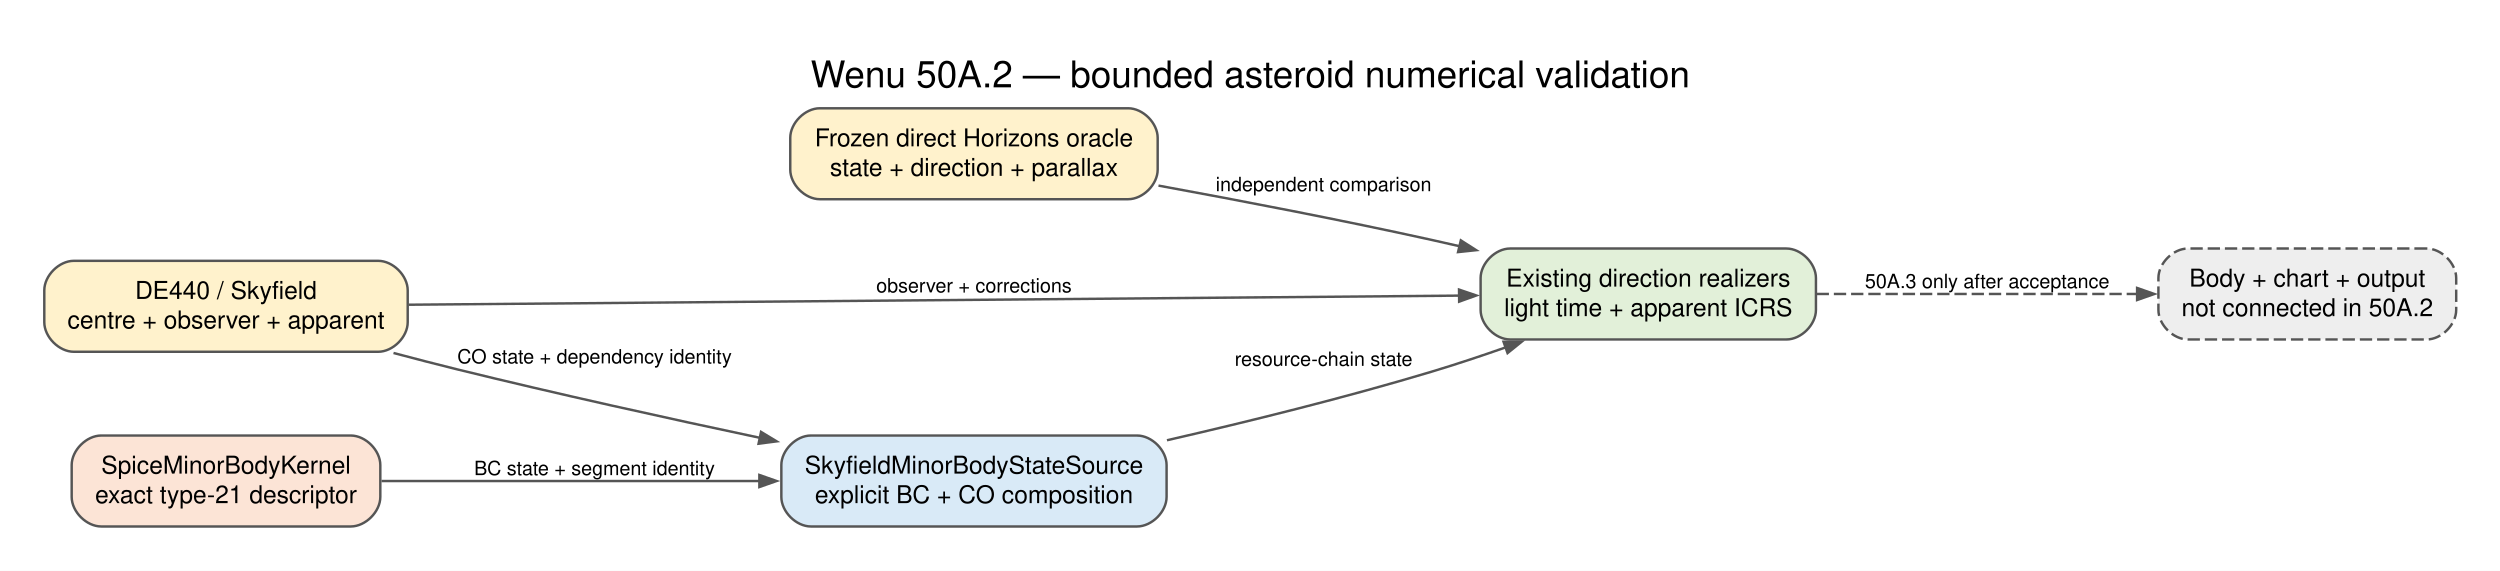
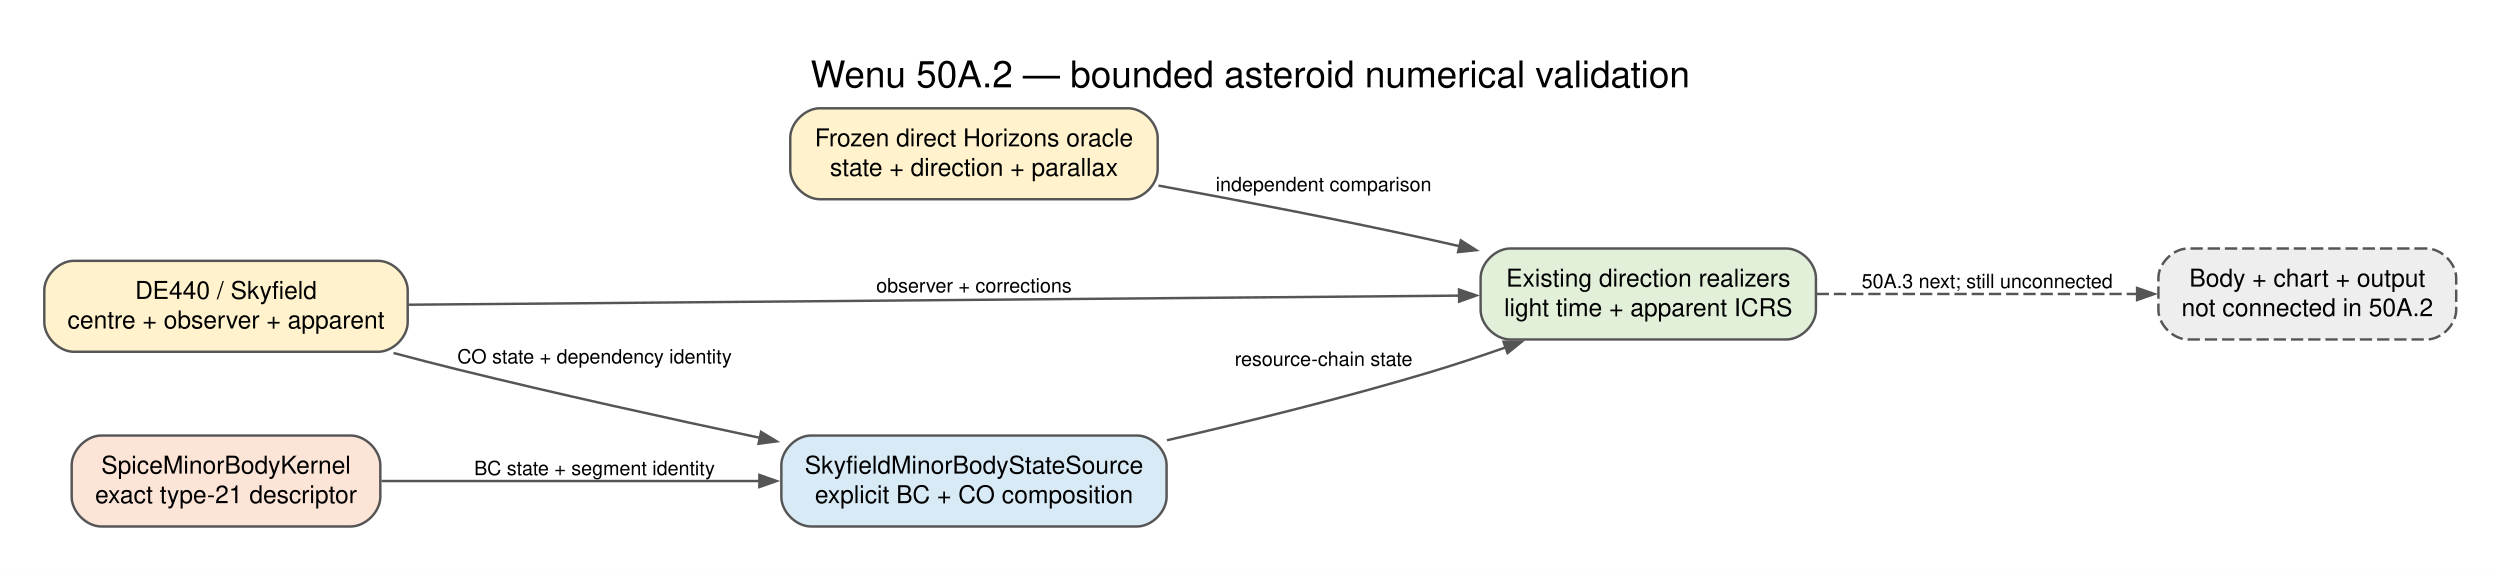
<svg xmlns="http://www.w3.org/2000/svg" width="1016pt" height="232pt" viewBox="0.00 0.00 1016.00 232.00">
  <g id="graph0" class="graph" transform="scale(1 1) rotate(0) translate(18 213.96)">
    <polygon fill="white" stroke="none" points="-18,18 -18,-213.96 998.2,-213.96 998.2,18 -18,18" />
    <text xml:space="preserve" text-anchor="middle" x="490.1" y="-178.46" font-family="Helvetica,sans-Serif" font-size="15.00">Wenu 50A.2 — bounded asteroid numerical validation</text>
    <g id="node1" class="node">
      <path fill="#fff2cc" stroke="#555555" d="M440.48,-169.96C440.48,-169.96 315.16,-169.96 315.16,-169.96 309.16,-169.96 303.16,-163.96 303.16,-157.96 303.16,-157.96 303.16,-145 303.16,-145 303.16,-139 309.16,-133 315.16,-133 315.16,-133 440.48,-133 440.48,-133 446.48,-133 452.48,-139 452.48,-145 452.48,-145 452.48,-157.96 452.48,-157.96 452.48,-163.96 446.48,-169.96 440.48,-169.96" />
      <text xml:space="preserve" text-anchor="middle" x="377.82" y="-154.48" font-family="Helvetica,sans-Serif" font-size="10.00">Frozen direct Horizons oracle</text>
      <text xml:space="preserve" text-anchor="middle" x="377.82" y="-142.48" font-family="Helvetica,sans-Serif" font-size="10.00">state + direction + parallax</text>
    </g>
    <g id="node5" class="node">
      <path fill="#e2f0d9" stroke="#555555" d="M708,-112.96C708,-112.96 595.72,-112.96 595.72,-112.96 589.72,-112.96 583.72,-106.96 583.72,-100.96 583.72,-100.96 583.72,-88 583.72,-88 583.72,-82 589.72,-76 595.72,-76 595.72,-76 708,-76 708,-76 714,-76 720,-82 720,-88 720,-88 720,-100.96 720,-100.96 720,-106.96 714,-112.96 708,-112.96" />
      <text xml:space="preserve" text-anchor="middle" x="651.86" y="-97.48" font-family="Helvetica,sans-Serif" font-size="10.00">Existing direction realizers</text>
      <text xml:space="preserve" text-anchor="middle" x="651.86" y="-85.48" font-family="Helvetica,sans-Serif" font-size="10.00">light time + apparent ICRS</text>
    </g>
    <g id="edge5" class="edge">
      <path fill="none" stroke="#555555" d="M452.81,-138.53C486.71,-132.32 527.35,-124.51 563.72,-116.48 567.52,-115.64 571.41,-114.76 575.33,-113.85" />
      <polygon fill="#555555" stroke="#555555" points="575.68,-116.28 581.93,-112.29 574.55,-111.51 575.68,-116.28" />
      <text xml:space="preserve" text-anchor="middle" x="519.91" y="-136.27" font-family="Helvetica,sans-Serif" font-size="8.00">independent comparison</text>
    </g>
    <g id="node2" class="node">
      <path fill="#fce4d6" stroke="#555555" d="M124.56,-36.96C124.56,-36.96 23.13,-36.96 23.13,-36.96 17.13,-36.96 11.13,-30.96 11.13,-24.96 11.13,-24.96 11.13,-12 11.13,-12 11.13,-6 17.13,0 23.13,0 23.13,0 124.56,0 124.56,0 130.56,0 136.56,-6 136.56,-12 136.56,-12 136.56,-24.96 136.56,-24.96 136.56,-30.96 130.56,-36.96 124.56,-36.96" />
      <text xml:space="preserve" text-anchor="middle" x="73.84" y="-21.48" font-family="Helvetica,sans-Serif" font-size="10.00">SpiceMinorBodyKernel</text>
      <text xml:space="preserve" text-anchor="middle" x="73.84" y="-9.48" font-family="Helvetica,sans-Serif" font-size="10.00">exact type-21 descriptor</text>
    </g>
    <g id="node4" class="node">
      <path fill="#d9eaf7" stroke="#555555" d="M444.1,-36.96C444.1,-36.96 311.54,-36.96 311.54,-36.96 305.54,-36.96 299.54,-30.96 299.54,-24.96 299.54,-24.96 299.54,-12 299.54,-12 299.54,-6 305.54,0 311.54,0 311.54,0 444.1,0 444.1,0 450.1,0 456.1,-6 456.1,-12 456.1,-12 456.1,-24.96 456.1,-24.96 456.1,-30.96 450.1,-36.96 444.1,-36.96" />
      <text xml:space="preserve" text-anchor="middle" x="377.82" y="-21.48" font-family="Helvetica,sans-Serif" font-size="10.00">SkyfieldMinorBodyStateSource</text>
      <text xml:space="preserve" text-anchor="middle" x="377.82" y="-9.48" font-family="Helvetica,sans-Serif" font-size="10.00">explicit BC + CO composition</text>
    </g>
    <g id="edge1" class="edge">
      <path fill="none" stroke="#555555" d="M137.05,-18.48C181.44,-18.48 241.72,-18.48 290.73,-18.48" />
      <polygon fill="#555555" stroke="#555555" points="290.6,-20.93 297.6,-18.48 290.6,-16.03 290.6,-20.93" />
      <text xml:space="preserve" text-anchor="middle" x="223.61" y="-20.88" font-family="Helvetica,sans-Serif" font-size="8.00">BC state + segment identity</text>
    </g>
    <g id="node3" class="node">
      <path fill="#fff2cc" stroke="#555555" d="M135.69,-107.96C135.69,-107.96 12,-107.96 12,-107.96 6,-107.96 0,-101.96 0,-95.96 0,-95.96 0,-83 0,-83 0,-77 6,-71 12,-71 12,-71 135.69,-71 135.69,-71 141.69,-71 147.69,-77 147.69,-83 147.69,-83 147.69,-95.96 147.69,-95.96 147.69,-101.96 141.69,-107.96 135.69,-107.96" />
      <text xml:space="preserve" text-anchor="middle" x="73.84" y="-92.48" font-family="Helvetica,sans-Serif" font-size="10.00">DE440 / Skyfield</text>
      <text xml:space="preserve" text-anchor="middle" x="73.84" y="-80.48" font-family="Helvetica,sans-Serif" font-size="10.00">centre + observer + apparent</text>
    </g>
    <g id="edge2" class="edge">
      <path fill="none" stroke="#555555" d="M141.92,-70.51C150.57,-68.21 159.33,-65.94 167.69,-63.88 208.11,-53.93 253.2,-43.99 291.14,-35.96" />
      <polygon fill="#555555" stroke="#555555" points="291.29,-38.44 297.64,-34.59 290.28,-33.64 291.29,-38.44" />
      <text xml:space="preserve" text-anchor="middle" x="223.61" y="-66.28" font-family="Helvetica,sans-Serif" font-size="8.00">CO state + dependency identity</text>
    </g>
    <g id="edge4" class="edge">
      <path fill="none" stroke="#555555" d="M148.09,-90.12C257.8,-91.07 463.77,-92.86 574.99,-93.82" />
      <polygon fill="#555555" stroke="#555555" points="574.95,-96.27 581.98,-93.88 575,-91.37 574.95,-96.27" />
      <text xml:space="preserve" text-anchor="middle" x="377.82" y="-95.12" font-family="Helvetica,sans-Serif" font-size="8.00">observer + corrections</text>
    </g>
    <g id="edge3" class="edge">
      <path fill="none" stroke="#555555" d="M456.25,-35.04C489.56,-42.68 528.78,-52.39 563.72,-62.88 573.57,-65.84 583.94,-69.29 593.94,-72.8" />
      <polygon fill="#555555" stroke="#555555" points="593.03,-75.08 600.45,-75.12 594.67,-70.46 593.03,-75.08" />
      <text xml:space="preserve" text-anchor="middle" x="519.91" y="-65.28" font-family="Helvetica,sans-Serif" font-size="8.00">resource-chain state</text>
    </g>
    <g id="node6" class="node">
      <path fill="#eeeeee" stroke="#555555" stroke-dasharray="5,2" d="M968.2,-112.96C968.2,-112.96 871.18,-112.96 871.18,-112.96 865.18,-112.96 859.18,-106.96 859.18,-100.96 859.18,-100.96 859.18,-88 859.18,-88 859.18,-82 865.18,-76 871.18,-76 871.18,-76 968.2,-76 968.2,-76 974.2,-76 980.2,-82 980.2,-88 980.2,-88 980.2,-100.96 980.2,-100.96 980.2,-106.96 974.2,-112.96 968.2,-112.96" />
      <text xml:space="preserve" text-anchor="middle" x="919.69" y="-97.48" font-family="Helvetica,sans-Serif" font-size="10.00">Body + chart + output</text>
      <text xml:space="preserve" text-anchor="middle" x="919.69" y="-85.48" font-family="Helvetica,sans-Serif" font-size="10.00">not connected in 50A.2</text>
    </g>
    <g id="edge6" class="edge">
      <path fill="none" stroke="#555555" stroke-dasharray="5,2" d="M720.28,-94.48C760.2,-94.48 810.63,-94.48 850.66,-94.48" />
      <polygon fill="#555555" stroke="#555555" points="850.52,-96.93 857.52,-94.48 850.52,-92.03 850.52,-96.93" />
-       <text xml:space="preserve" text-anchor="middle" x="789.59" y="-96.88" font-family="Helvetica,sans-Serif" font-size="8.00">50A.3 only after acceptance</text>
+       <text xml:space="preserve" text-anchor="middle" x="789.59" y="-96.88" font-family="Helvetica,sans-Serif" font-size="8.00">50A.3 next; still unconnected</text>
    </g>
  </g>
</svg>
